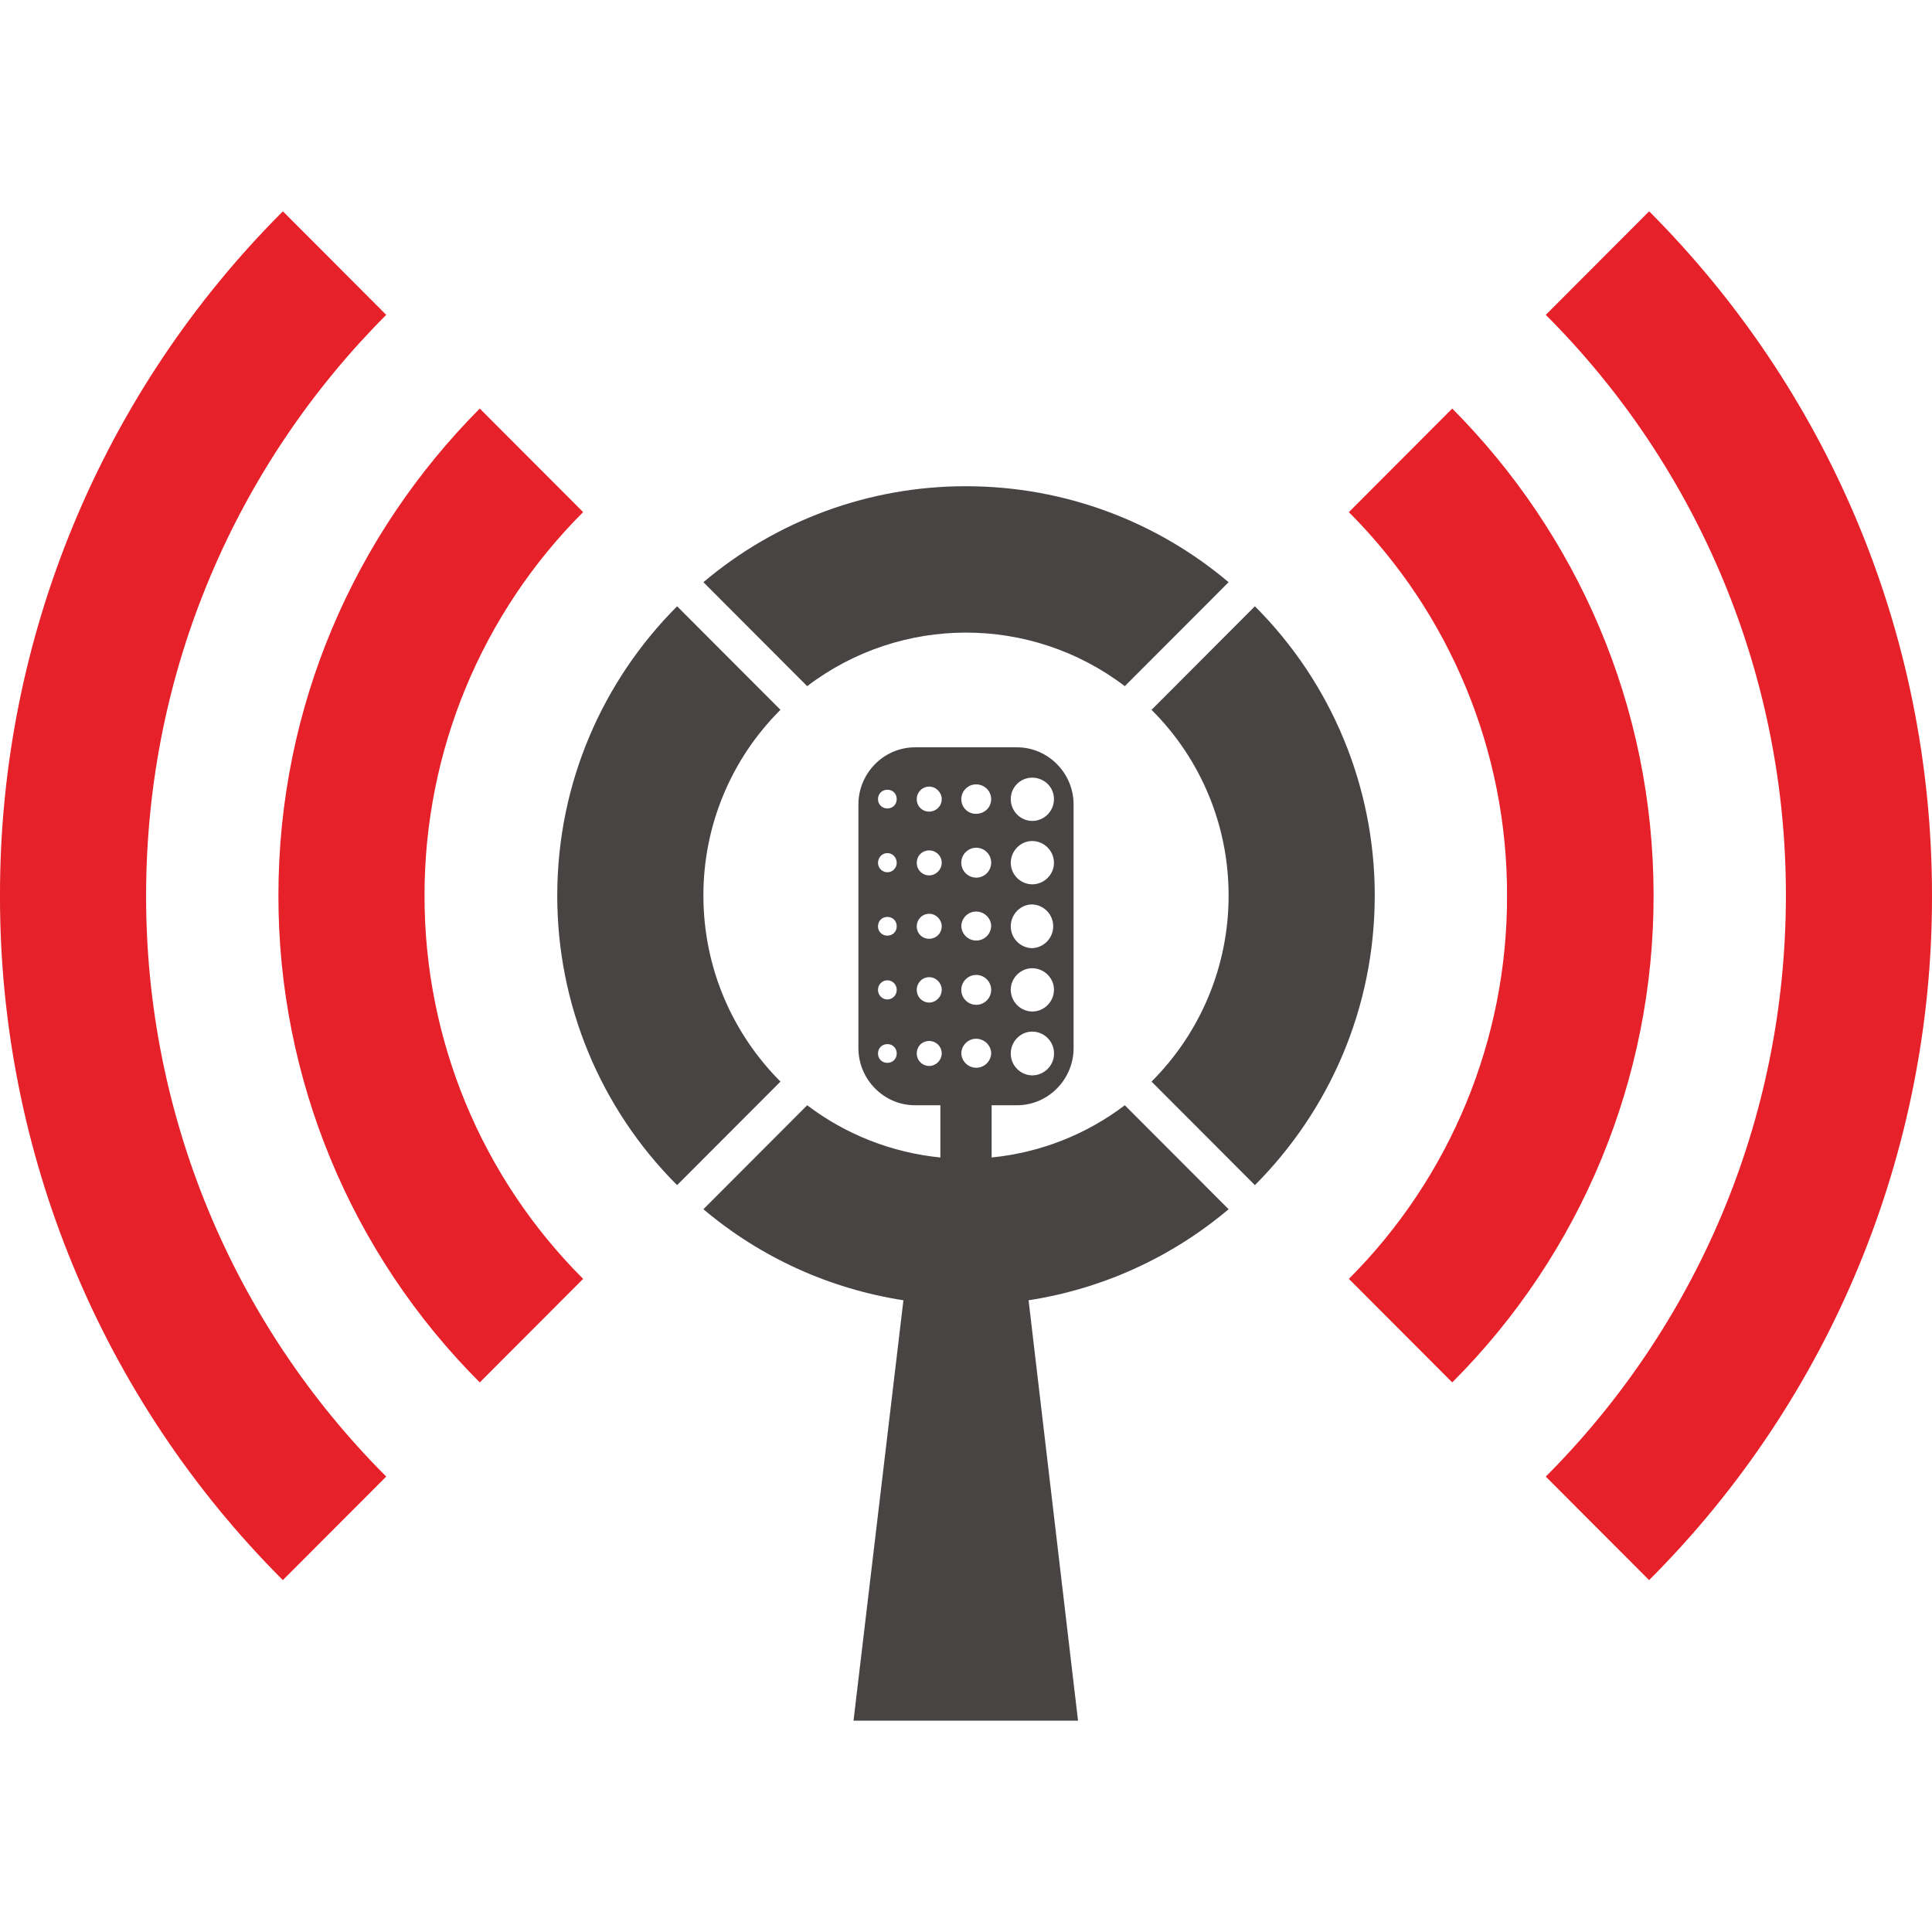
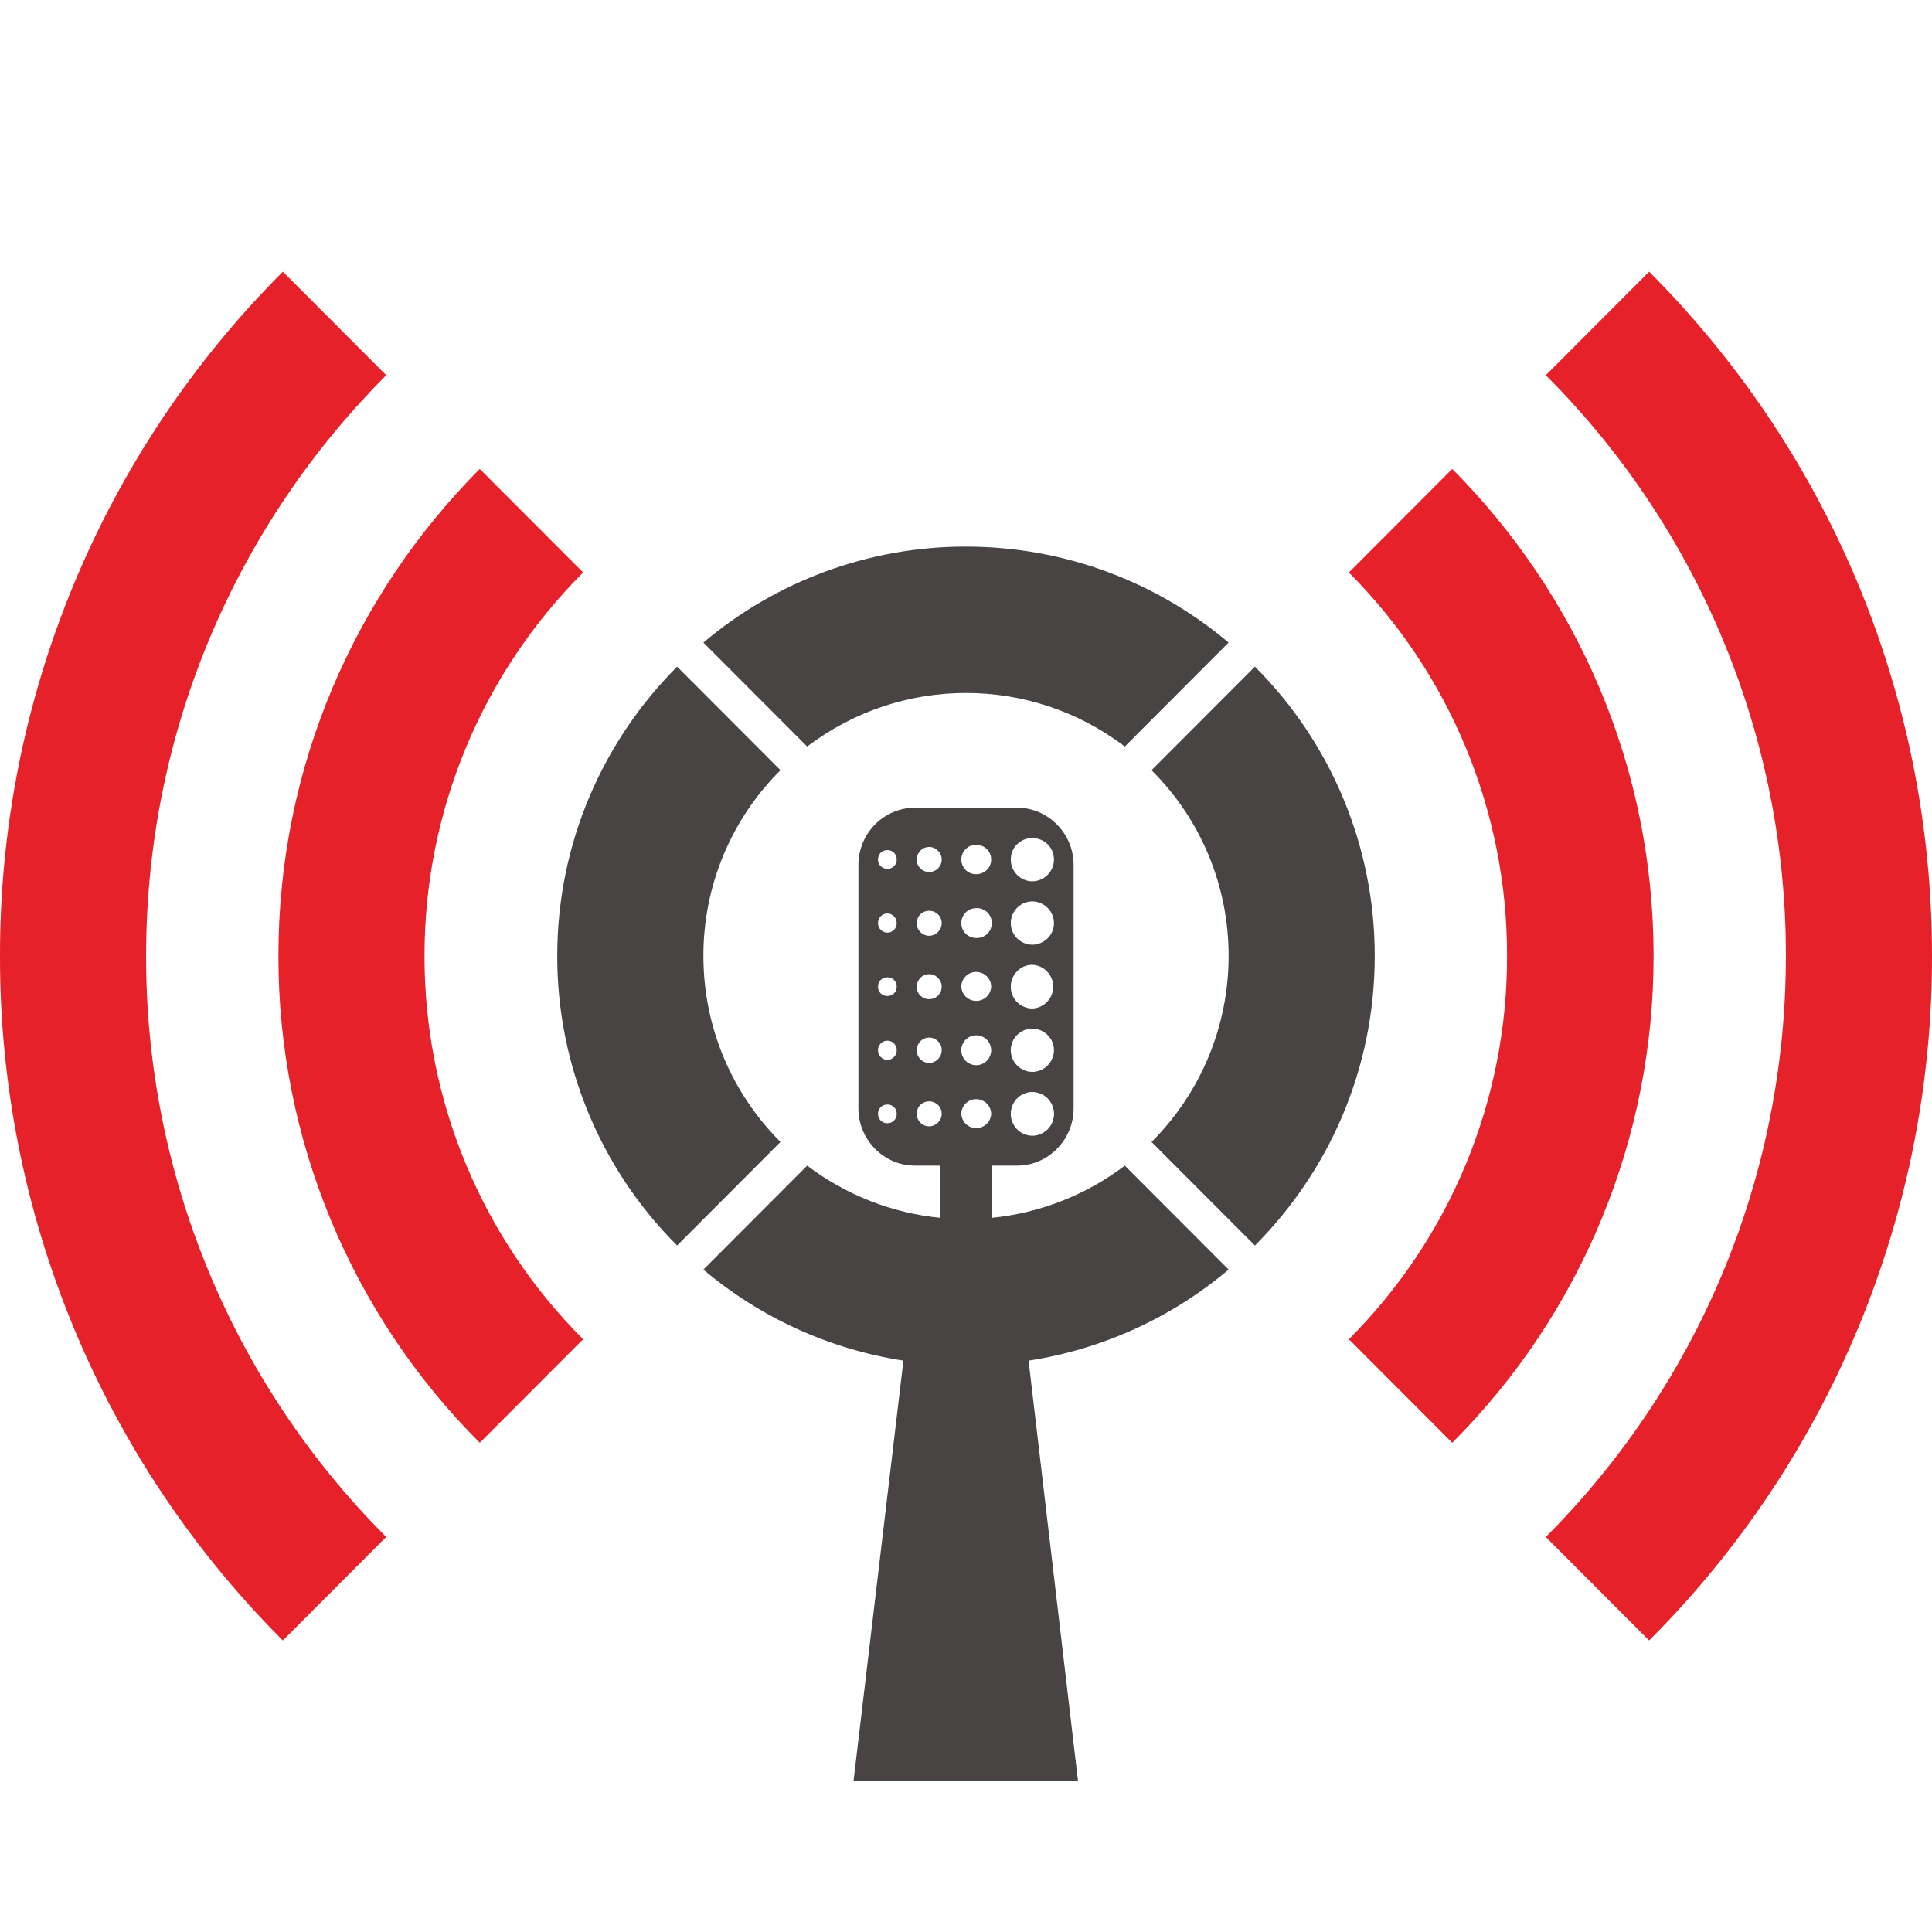
<svg xmlns="http://www.w3.org/2000/svg" xml:space="preserve" viewBox="0 0 64 64" clip-rule="evenodd" fill-rule="evenodd" image-rendering="optimizeQuality" shape-rendering="geometricPrecision" text-rendering="geometricPrecision">
-   <path fill="#474443" d="M31.993 16.107c3.32 0 6.36 1.198 8.706 3.179l-3.438 3.444a8.687 8.687 0 0 0-10.522 0l-3.438-3.444a13.443 13.443 0 0 1 8.692-3.179zm2.08 26.966L35.711 57h-7.437l1.653-13.927a13.44 13.44 0 0 1-6.626-3.016l3.438-3.444a8.72 8.72 0 0 0 4.412 1.73v-1.73h-.84c-1.034 0-1.875-.858-1.875-1.893v-8.072c0-1.035.841-1.892 1.874-1.892h3.38c1.033 0 1.874.857 1.874 1.892v8.072c0 1.035-.841 1.893-1.874 1.893h-.841v1.73a8.72 8.72 0 0 0 4.412-1.73l3.438 3.444a13.44 13.44 0 0 1-6.626 3.016zm.118-17.312c.399 0 .723.31.723.71 0 .399-.324.724-.723.724a.722.722 0 0 1-.708-.724c0-.4.325-.71.708-.71zm-1.859.222c.28 0 .502.222.502.488 0 .28-.222.488-.502.488a.482.482 0 0 1-.487-.488c0-.266.221-.488.487-.488zm-1.55.074c.222 0 .414.192.414.414a.413.413 0 0 1-.413.414.404.404 0 0 1-.414-.414c0-.222.177-.414.414-.414zm-1.387.103c.178 0 .31.133.31.31 0 .178-.132.311-.31.311a.303.303 0 0 1-.31-.31c0-.178.133-.31.31-.31zm4.796 1.7c.399 0 .723.326.723.725 0 .384-.324.71-.723.71a.719.719 0 0 1-.708-.71c0-.4.325-.725.708-.725zm-1.859.222a.495.495 0 1 1 .014.991.495.495 0 0 1-.014-.99zm-1.55.089c.222 0 .414.177.414.414a.423.423 0 0 1-.413.414.413.413 0 0 1-.414-.414c0-.237.177-.414.414-.414zm-1.387.089c.178 0 .31.147.31.325 0 .162-.132.31-.31.31a.312.312 0 0 1-.31-.31c0-.178.133-.325.31-.325zm4.796 1.7a.725.725 0 0 1 0 1.449.722.722 0 0 1-.708-.725c0-.399.325-.724.708-.724zm-1.859.236c.28 0 .502.222.502.488a.495.495 0 0 1-.989 0c0-.266.221-.488.487-.488zm-1.55.074c.222 0 .414.192.414.414a.413.413 0 0 1-.413.414.404.404 0 0 1-.414-.414c0-.222.177-.414.414-.414zm-1.387.104c.178 0 .31.133.31.31 0 .178-.132.31-.31.31a.303.303 0 0 1-.31-.31c0-.177.133-.31.31-.31zm4.796 1.7c.399 0 .723.325.723.71 0 .399-.324.724-.723.724a.722.722 0 0 1-.708-.724c0-.385.325-.71.708-.71zm-1.859.222a.495.495 0 1 1 .014.99.495.495 0 0 1-.014-.99zm-1.55.074c.222 0 .414.192.414.414a.426.426 0 0 1-.413.428.416.416 0 0 1-.414-.428c0-.222.177-.414.414-.414zm-1.387.103c.178 0 .31.148.31.31a.315.315 0 0 1-.31.326.315.315 0 0 1-.31-.325c0-.163.133-.31.31-.31zm4.796 1.7a.725.725 0 0 1 0 1.45.722.722 0 0 1-.708-.725c0-.4.325-.725.708-.725zm-1.859.237c.28 0 .502.222.502.488a.495.495 0 0 1-.989 0c0-.266.221-.488.487-.488zm-1.55.074c.222 0 .414.177.414.414a.423.423 0 0 1-.413.414.413.413 0 0 1-.414-.414c0-.237.177-.414.414-.414zm-1.387.103c.178 0 .31.133.31.31 0 .178-.132.311-.31.311a.303.303 0 0 1-.31-.31c0-.178.133-.31.31-.31zm-3.541-11.073a8.654 8.654 0 0 0-2.553 6.15c0 2.41.974 4.583 2.553 6.165l-3.424 3.43a13.53 13.53 0 0 1-3.97-9.595c0-3.74 1.52-7.126 3.97-9.58zm15.716-3.43a13.522 13.522 0 0 1 3.97 9.58c0 3.755-1.52 7.14-3.97 9.595l-3.424-3.43a8.689 8.689 0 0 0 2.553-6.165 8.654 8.654 0 0 0-2.553-6.15z" />
-   <path fill="#e62129" d="M19.317 42.364a17.903 17.903 0 0 1-5.254-12.7 17.93 17.93 0 0 1 5.254-12.7l-3.424-3.43c-4.117 4.14-6.67 9.832-6.67 16.13a22.77 22.77 0 0 0 6.67 16.13z" />
-   <path fill="#e62129" d="M12.794 48.913A27.152 27.152 0 0 1 4.84 29.664c0-7.51 3.04-14.311 7.954-19.234L9.371 7A31.975 31.975 0 0 0 0 29.664a31.984 31.984 0 0 0 9.37 22.679ZM44.683 16.965a17.916 17.916 0 0 1 5.24 12.7 17.89 17.89 0 0 1-5.24 12.699l3.424 3.43a22.77 22.77 0 0 0 6.67-16.13c0-6.298-2.553-11.99-6.67-16.13z" />
-   <path fill="#e62129" d="M51.206 10.43a27.143 27.143 0 0 1 7.954 19.234c0 7.525-3.04 14.326-7.954 19.25l3.423 3.429A31.984 31.984 0 0 0 64 29.664C64 20.824 60.429 12.81 54.63 7Z" />
+   <path fill="#474443" d="M31.993 18.107c3.32 0 6.36 1.198 8.706 3.179l-3.438 3.444a8.687 8.687 0 0 0-10.522 0l-3.438-3.444a13.443 13.443 0 0 1 8.692-3.179zm2.08 26.966L35.711 59h-7.437l1.653-13.927a13.44 13.44 0 0 1-6.626-3.016l3.438-3.444a8.72 8.72 0 0 0 4.412 1.73v-1.73h-.84c-1.034 0-1.875-.858-1.875-1.893v-8.072c0-1.035.841-1.892 1.874-1.892h3.38c1.033 0 1.874.857 1.874 1.892v8.072c0 1.035-.841 1.893-1.874 1.893h-.841v1.73a8.72 8.72 0 0 0 4.412-1.73l3.438 3.444a13.44 13.44 0 0 1-6.626 3.016zm.118-17.312c.399 0 .723.31.723.71a.724.724 0 0 1-.723.724.722.722 0 0 1-.708-.724c0-.4.325-.71.708-.71zm-1.859.222c.28 0 .502.222.502.488 0 .28-.222.488-.502.488a.482.482 0 0 1-.487-.488c0-.266.221-.488.487-.488zm-1.55.074c.222 0 .414.192.414.414a.413.413 0 0 1-.413.414.404.404 0 0 1-.414-.414c0-.222.177-.414.414-.414zm-1.387.103c.178 0 .31.133.31.31a.303.303 0 0 1-.31.311.303.303 0 0 1-.31-.31c0-.178.133-.31.31-.31zm4.796 1.7c.399 0 .723.326.723.725 0 .384-.324.71-.723.71a.719.719 0 0 1-.708-.71c0-.4.325-.725.708-.725zm-1.859.222a.496.496 0 1 1 .014.991.495.495 0 0 1-.014-.99zm-1.55.089c.222 0 .414.177.414.414a.423.423 0 0 1-.413.414.413.413 0 0 1-.414-.414c0-.237.177-.414.414-.414zm-1.387.089c.178 0 .31.147.31.325 0 .162-.132.31-.31.31a.312.312 0 0 1-.31-.31c0-.178.133-.325.31-.325zm4.796 1.7a.725.725 0 0 1 0 1.449.722.722 0 0 1-.708-.725c0-.399.325-.724.708-.724zm-1.859.236c.28 0 .502.222.502.488a.495.495 0 0 1-.989 0c0-.266.221-.488.487-.488zm-1.55.074c.222 0 .414.192.414.414a.413.413 0 0 1-.413.414.404.404 0 0 1-.414-.414c0-.222.177-.414.414-.414zm-1.387.104c.178 0 .31.133.31.31 0 .178-.132.31-.31.31a.303.303 0 0 1-.31-.31c0-.177.133-.31.31-.31zm4.796 1.7c.399 0 .723.325.723.71a.724.724 0 0 1-.723.724.722.722 0 0 1-.708-.724c0-.385.325-.71.708-.71zm-1.859.222a.495.495 0 1 1 .014.99.495.495 0 0 1-.014-.99zm-1.55.074c.222 0 .414.192.414.414a.426.426 0 0 1-.413.428.416.416 0 0 1-.414-.428c0-.222.177-.414.414-.414zm-1.387.103c.178 0 .31.148.31.31a.315.315 0 0 1-.31.326.315.315 0 0 1-.31-.325c0-.163.133-.31.31-.31zm4.796 1.7a.725.725 0 0 1 0 1.45.722.722 0 0 1-.708-.725c0-.4.325-.725.708-.725zm-1.859.237c.28 0 .502.222.502.488a.495.495 0 0 1-.989 0c0-.266.221-.488.487-.488zm-1.55.074c.222 0 .414.177.414.414a.423.423 0 0 1-.413.414.413.413 0 0 1-.414-.414c0-.237.177-.414.414-.414zm-1.387.103c.178 0 .31.133.31.31a.303.303 0 0 1-.31.311.303.303 0 0 1-.31-.31c0-.178.133-.31.31-.31zm-3.541-11.073a8.654 8.654 0 0 0-2.553 6.15c0 2.41.974 4.583 2.553 6.165l-3.424 3.43a13.53 13.53 0 0 1-3.97-9.595c0-3.74 1.52-7.126 3.97-9.58zm15.716-3.43a13.522 13.522 0 0 1 3.97 9.58c0 3.755-1.52 7.14-3.97 9.595l-3.424-3.43a8.689 8.689 0 0 0 2.553-6.165 8.654 8.654 0 0 0-2.553-6.15z" />
+   <path fill="#e62129" d="M19.317 44.364a17.903 17.903 0 0 1-5.254-12.7 17.93 17.93 0 0 1 5.254-12.7l-3.424-3.43c-4.117 4.14-6.67 9.832-6.67 16.13a22.77 22.77 0 0 0 6.67 16.13z" />
+   <path fill="#e62129" d="M44.683 18.965a17.916 17.916 0 0 1 5.24 12.7 17.89 17.89 0 0 1-5.24 12.699l3.424 3.43a22.77 22.77 0 0 0 6.67-16.13c0-6.298-2.553-11.99-6.67-16.13z" />
+   <path fill="#e62129" d="M51.206 12.43a27.143 27.143 0 0 1 7.954 19.234c0 7.525-3.04 14.326-7.954 19.25l3.423 3.429A31.984 31.984 0 0 0 64 31.664C64 22.824 60.429 14.81 54.63 9Z" />
+   <path fill="#e62129" d="M12.794 50.913A27.152 27.152 0 0 1 4.84 31.664c0-7.51 3.04-14.311 7.954-19.234L9.371 9A31.975 31.975 0 0 0 0 31.664a31.984 31.984 0 0 0 9.37 22.679Z" />
</svg>
